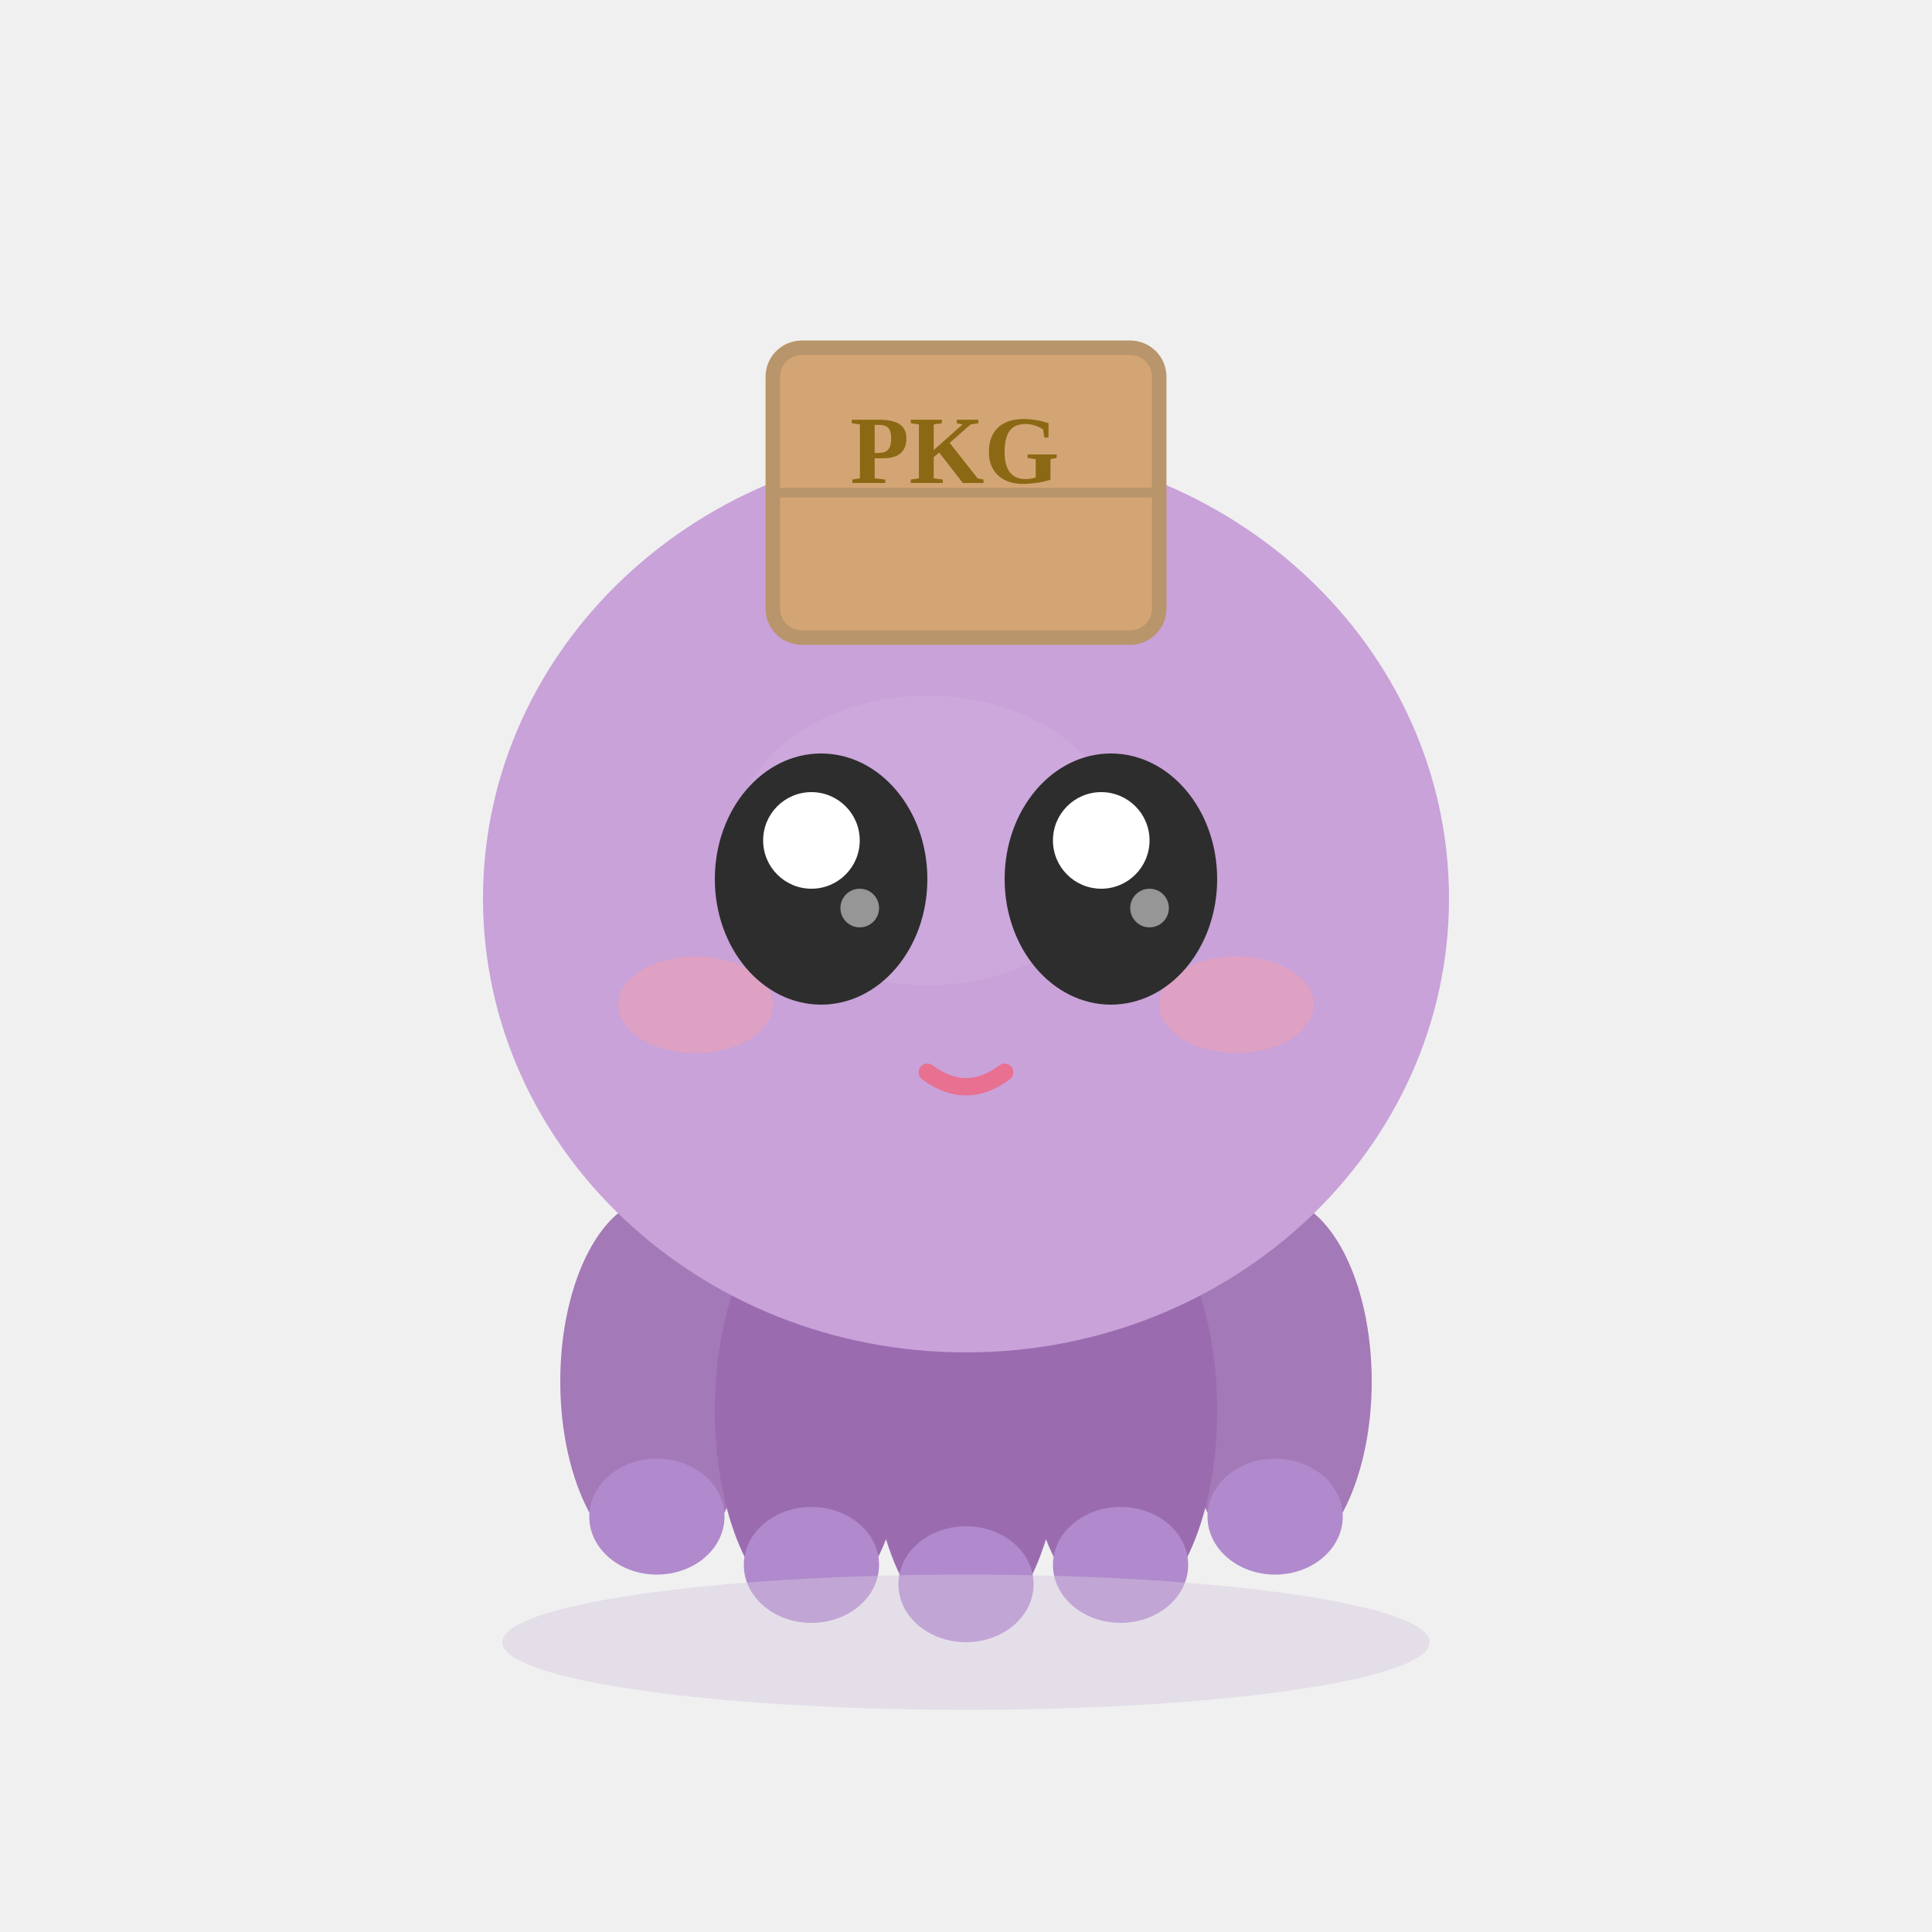
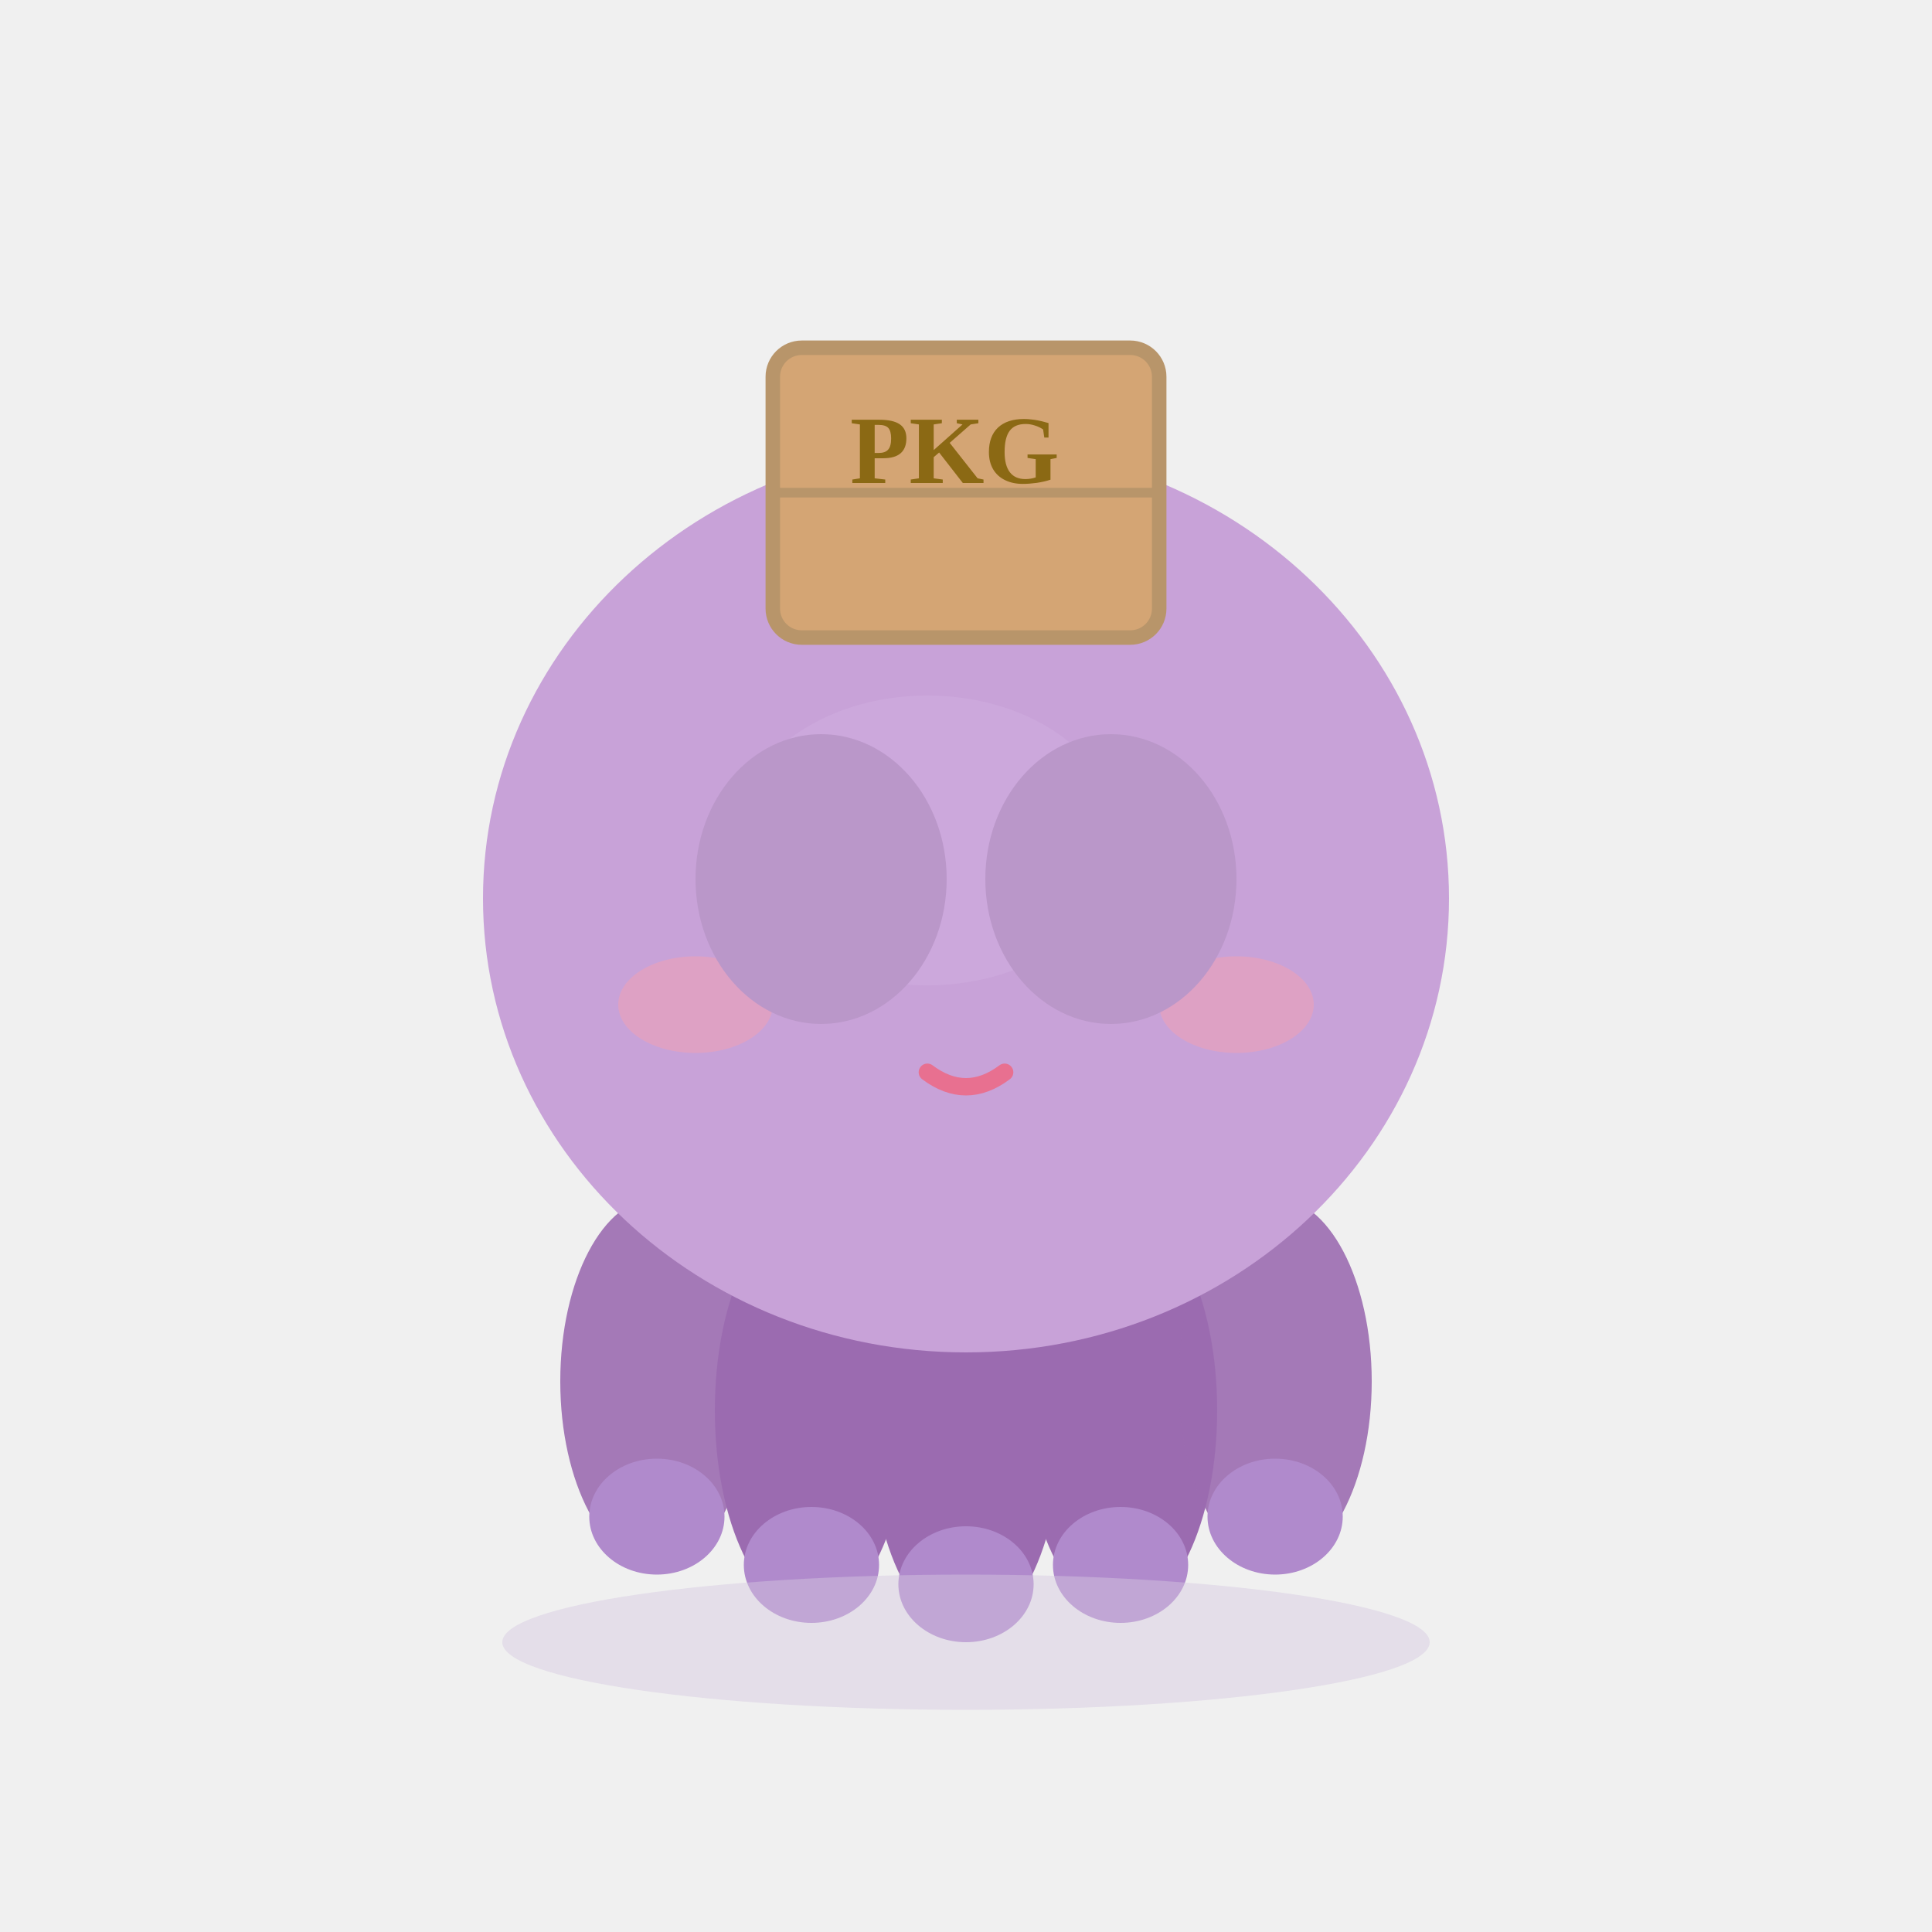
<svg xmlns="http://www.w3.org/2000/svg" viewBox="0 0 200 200" width="200" height="200">
  <style>
- @keyframes breatheSlow{0%,100%{transform:translateY(0)}50%{transform:translateY(-2px)}}
- @keyframes float{0%,100%{transform:translateY(0) rotate(0deg)}50%{transform:translateY(-5px) rotate(1deg)}}
- @keyframes wobble{0%,100%{transform:rotate(0deg)}25%{transform:rotate(-3deg)}75%{transform:rotate(3deg)}}
- @keyframes shakeHard{0%,100%{transform:translate(0,0)}20%{transform:translate(-3px,1px)}40%{transform:translate(3px,-1px)}60%{transform:translate(-2px,2px)}80%{transform:translate(2px,-1px)}}
- @keyframes pulse{0%,100%{opacity:0.4}50%{opacity:1}}
- @keyframes zz{0%{opacity:0;transform:translate(0,0) scale(0.5)}50%{opacity:1;transform:translate(8px,-15px) scale(1)}100%{opacity:0;transform:translate(16px,-30px) scale(0.8)}}
- @keyframes ink{0%{opacity:0;transform:scale(0)}50%{opacity:0.7;transform:scale(1.2)}100%{opacity:0;transform:scale(1.5)}}
- @keyframes smoke{0%{opacity:0.6;transform:translateY(0) scale(1)}100%{opacity:0;transform:translateY(-25px) scale(1.5)}}
- @keyframes bounce{0%,100%{transform:translateY(0)}30%{transform:translateY(-6px)}60%{transform:translateY(-2px)}}
- @keyframes glow{0%,100%{filter:brightness(1)}50%{filter:brightness(1.15)}}
- @keyframes breathe{0%,100%{transform:translateY(0)}50%{transform:translateY(-3px)}}
- @keyframes shake{0%,100%{transform:translateX(0)}25%{transform:translateX(-2px)}75%{transform:translateX(2px)}}
+ @keyframes breathe{0%,100%{transform:translateY(0) scale(1,1)}50%{transform:translateY(-1.6px) scale(1.012,1.022)}}
+ @keyframes breatheSlow{0%,100%{transform:translateY(0) scale(1,1)}50%{transform:translateY(-1.1px) scale(1.008,1.016)}}
+ @keyframes breatheDeep{0%,100%{transform:translateY(0) scale(1,1)}48%{transform:translateY(-2.3px) scale(1.016,1.03)}}
+ @keyframes float{0%,100%{transform:translateY(0) rotate(0deg)}50%{transform:translateY(-3.4px) rotate(.8deg)}}
+ @keyframes wobble{0%,100%{transform:rotate(0deg)}30%{transform:rotate(-1.8deg)}70%{transform:rotate(1.8deg)}}
+ @keyframes sway{0%,100%{transform:rotate(-2.6deg)}50%{transform:rotate(2.6deg)}}
+ @keyframes shake{0%,100%{transform:translate(0,0) rotate(0deg)}20%{transform:translate(-1.8px,.4px) rotate(-.7deg)}45%{transform:translate(1.8px,-.4px) rotate(.7deg)}70%{transform:translate(-1px,.3px) rotate(-.4deg)}}
+ @keyframes shakeHard{0%,100%{transform:translate(0,0) rotate(0deg)}18%{transform:translate(-2.6px,.8px) rotate(-1.4deg)}42%{transform:translate(2.6px,-.8px) rotate(1.4deg)}66%{transform:translate(-1.6px,1px) rotate(-.9deg)}86%{transform:translate(1.6px,-1px) rotate(.9deg)}}
+ @keyframes bounce{0%,100%{transform:translateY(0) scale(1,1)}16%{transform:translateY(.8px) scale(1.035,.965)}44%{transform:translateY(-5.5px) scale(.98,1.035)}70%{transform:translateY(.5px) scale(1.028,.975)}88%{transform:translateY(-1.2px) scale(.995,1.005)}}
+ @keyframes wave{0%,100%{transform:rotate(0deg)}50%{transform:rotate(13deg)}}
+ @keyframes pulse{0%,100%{opacity:.45;transform:scale(.82)}50%{opacity:1;transform:scale(1.12)}}
+ @keyframes glow{0%,100%{filter:brightness(1) saturate(1)}50%{filter:brightness(1.09) saturate(1.05)}}
+ @keyframes typepress{0%,100%{transform:translateY(0)}50%{transform:translateY(1.6px)}}
+ @keyframes zz{0%{opacity:0;transform:translate(0,2px) scale(.55)}35%{opacity:.95;transform:translate(3px,-7px) scale(.9)}75%{opacity:.5;transform:translate(6px,-15px) scale(1)}100%{opacity:0;transform:translate(9px,-22px) scale(1.05)}}
+ @keyframes ink{0%{opacity:0;transform:scale(.25)}35%{opacity:.85;transform:scale(1)}100%{opacity:0;transform:scale(1.55)}}
+ @keyframes smoke{0%{opacity:.5;transform:translateY(0) scale(.75)}100%{opacity:0;transform:translateY(-18px) scale(1.5)}}
+ @keyframes look{0%,100%{transform:translateX(-1.4px)}50%{transform:translateX(1.4px)}}
+ @keyframes blink{0%,90%,100%{transform:scaleY(0)}91.5%{transform:scaleY(1)}93%{transform:scaleY(0)}94.2%{transform:scaleY(.5)}95.4%{transform:scaleY(0)}}
+ @keyframes tentacle{0%,100%{transform:rotate(-4.2deg) translateY(0)}50%{transform:rotate(4.2deg) translateY(1.1px)}}
+ @keyframes tentacleMini{0%,100%{transform:rotate(-8deg) translateY(0)}50%{transform:rotate(8deg) translateY(1px)}}
+ @keyframes swayTentacle{0%,100%{transform:rotate(-7deg)}50%{transform:rotate(7deg)}}
</style>
-   <g style="animation:breathe 3s ease-in-out infinite">
+   <g style="transform-origin:100px 133px;animation:breathe 3.2s ease-in-out infinite">
    <g transform="translate(100,133)">
-       <ellipse cx="-32" cy="10" rx="10" ry="19" fill="#9B6BB0" opacity="0.9" />
-       <ellipse cx="-32" cy="24" rx="7" ry="6" fill="#B08ACC" />
-       <ellipse cx="-16" cy="13" rx="10" ry="21" fill="#9B6BB0" />
-       <ellipse cx="-16" cy="29" rx="7" ry="6" fill="#B08ACC" />
-       <ellipse cx="0" cy="14" rx="10" ry="22" fill="#9B6BB0" />
-       <ellipse cx="0" cy="31" rx="7" ry="6" fill="#B08ACC" />
-       <ellipse cx="16" cy="13" rx="10" ry="21" fill="#9B6BB0" />
-       <ellipse cx="16" cy="29" rx="7" ry="6" fill="#B08ACC" />
-       <ellipse cx="32" cy="10" rx="10" ry="19" fill="#9B6BB0" opacity="0.9" />
-       <ellipse cx="32" cy="24" rx="7" ry="6" fill="#B08ACC" />
+       <g style="transform-origin:-32.00px -7.00px;animation:tentacle 3.4s ease-in-out infinite;animation-delay:0s">
+         <ellipse cx="-32" cy="10" rx="10" ry="19" fill="#9B6BB0" opacity="0.9" />
+         <ellipse cx="-32" cy="24" rx="7" ry="6" fill="#B08ACC" />
+       </g>
+       <g style="transform-origin:-16.00px -6.00px;animation:tentacle 3.4s ease-in-out infinite;animation-delay:-0.32s">
+         <ellipse cx="-16" cy="13" rx="10" ry="21" fill="#9B6BB0" />
+         <ellipse cx="-16" cy="29" rx="7" ry="6" fill="#B08ACC" />
+       </g>
+       <g style="transform-origin:0.00px -6.00px;animation:tentacle 3.4s ease-in-out infinite;animation-delay:-0.64s">
+         <ellipse cx="0" cy="14" rx="10" ry="22" fill="#9B6BB0" />
+         <ellipse cx="0" cy="31" rx="7" ry="6" fill="#B08ACC" />
+       </g>
+       <g style="transform-origin:16.00px -6.00px;animation:tentacle 3.4s ease-in-out infinite;animation-delay:-0.96s">
+         <ellipse cx="16" cy="13" rx="10" ry="21" fill="#9B6BB0" />
+         <ellipse cx="16" cy="29" rx="7" ry="6" fill="#B08ACC" />
+       </g>
+       <g style="transform-origin:32.00px -7.00px;animation:tentacle 3.4s ease-in-out infinite;animation-delay:-1.28s">
+         <ellipse cx="32" cy="10" rx="10" ry="19" fill="#9B6BB0" opacity="0.9" />
+         <ellipse cx="32" cy="24" rx="7" ry="6" fill="#B08ACC" />
+       </g>
    </g>
    <ellipse cx="100" cy="93" rx="50" ry="47" fill="#C8A2D8" />
    <ellipse cx="96" cy="87" rx="20" ry="15" fill="#D8BAE8" opacity="0.25" />
    <ellipse cx="72" cy="104" rx="8" ry="5" fill="#F4A0B0" opacity="0.5" />
    <ellipse cx="128" cy="104" rx="8" ry="5" fill="#F4A0B0" opacity="0.5" />
    <ellipse cx="85" cy="91" rx="11" ry="13" fill="#2D2D2D" />
    <ellipse cx="84" cy="87" rx="5" ry="5" fill="#FFFFFF" />
    <ellipse cx="89" cy="94" rx="2" ry="2" fill="#FFFFFF" opacity="0.5" />
    <ellipse cx="115" cy="91" rx="11" ry="13" fill="#2D2D2D" />
    <ellipse cx="114" cy="87" rx="5" ry="5" fill="#FFFFFF" />
    <ellipse cx="119" cy="94" rx="2" ry="2" fill="#FFFFFF" opacity="0.5" />
+     <ellipse cx="85" cy="91" rx="13.00" ry="15.00" fill="#BA97C9" style="transform-origin:85px 76.00px;animation:blink 5.8s ease-in-out infinite" />
+     <ellipse cx="115" cy="91" rx="13.00" ry="15.00" fill="#BA97C9" style="transform-origin:115px 76.00px;animation:blink 5.8s ease-in-out infinite" />
    <path d="M96,111 Q100,114 104,111" stroke="#E87090" stroke-width="1.8" fill="none" stroke-linecap="round" />
  </g>
  <rect x="80" y="36" width="40" height="30" rx="3" fill="#D4A574" stroke="#B8956A" stroke-width="1.5" />
  <line x1="80" y1="51" x2="120" y2="51" stroke="#B8956A" stroke-width="1" />
  <text x="88" y="50" font-size="10" fill="#8B6914" font-weight="bold">PKG</text>
  <ellipse cx="100" cy="170" rx="48" ry="7" fill="#D4C7E0" opacity="0.45" />
</svg>
